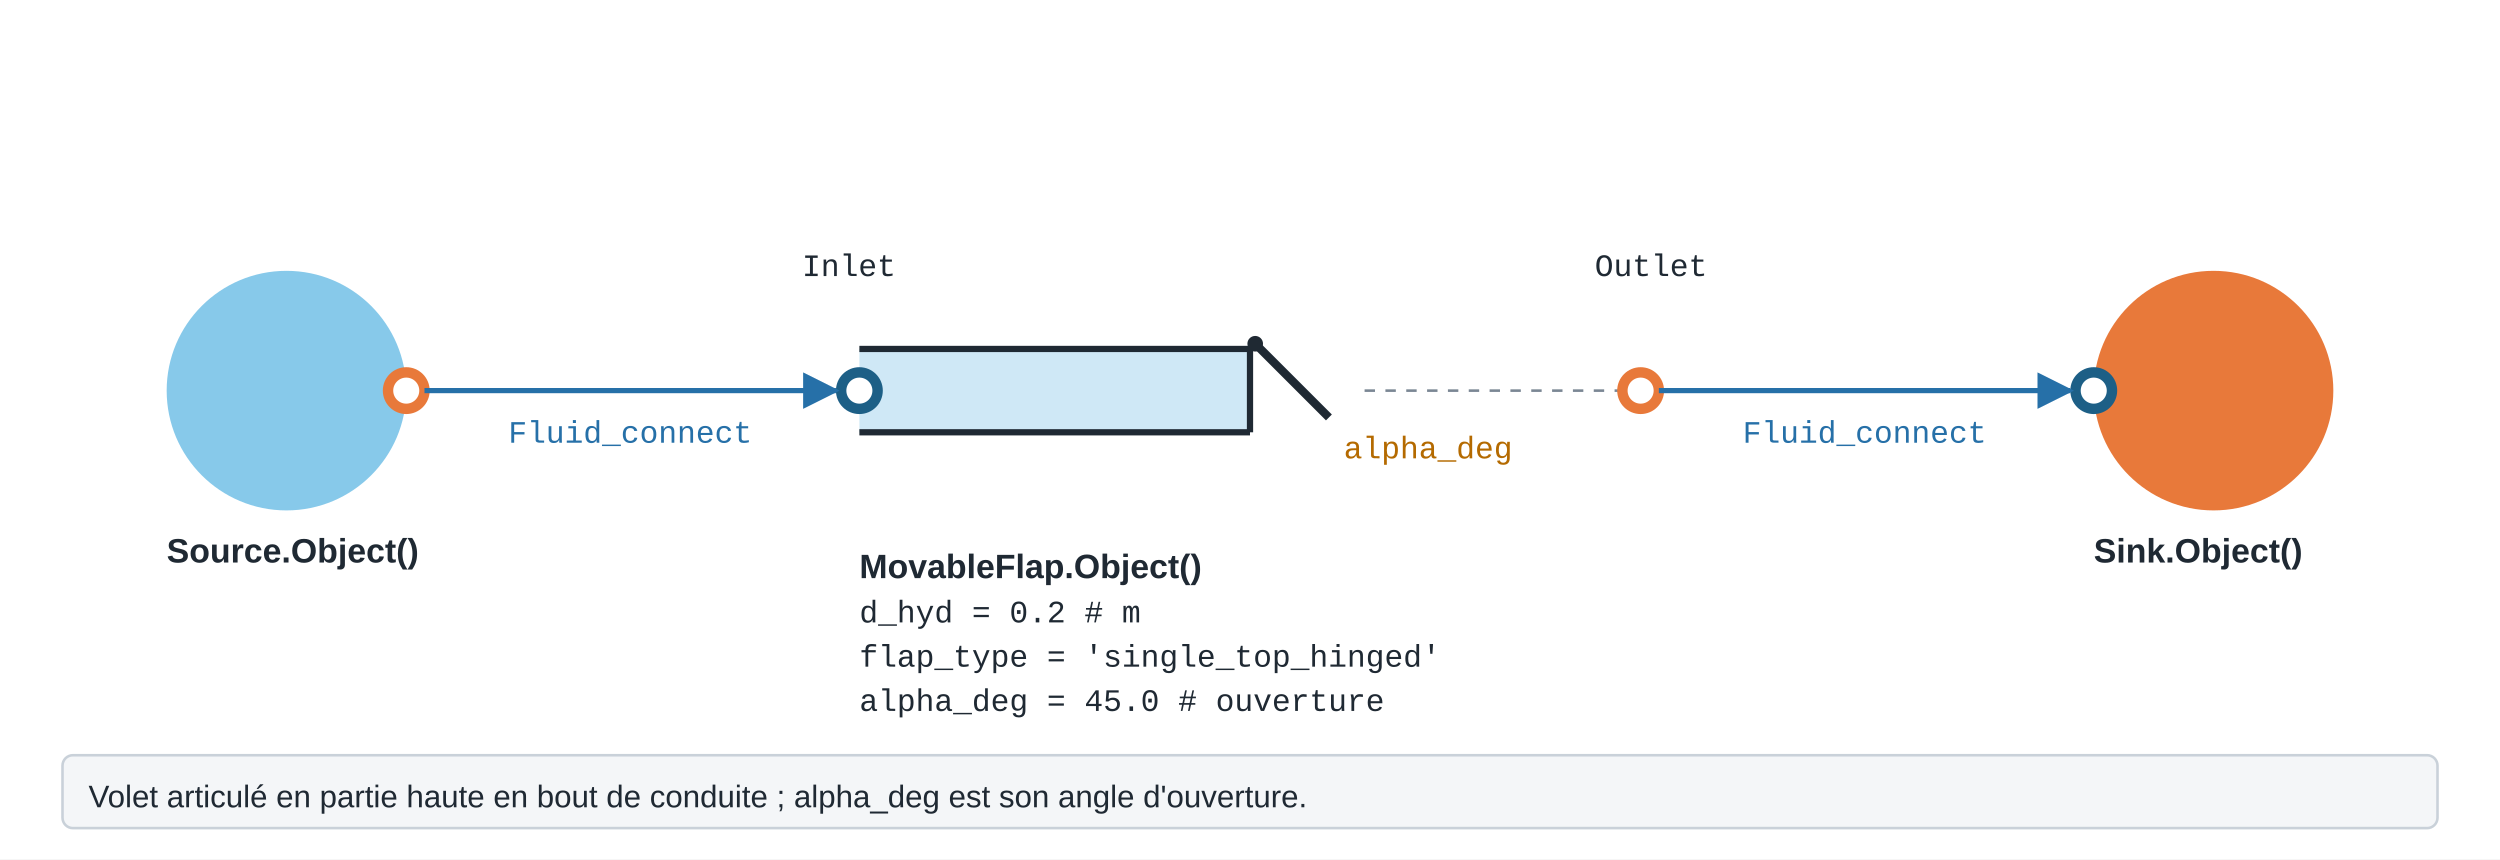
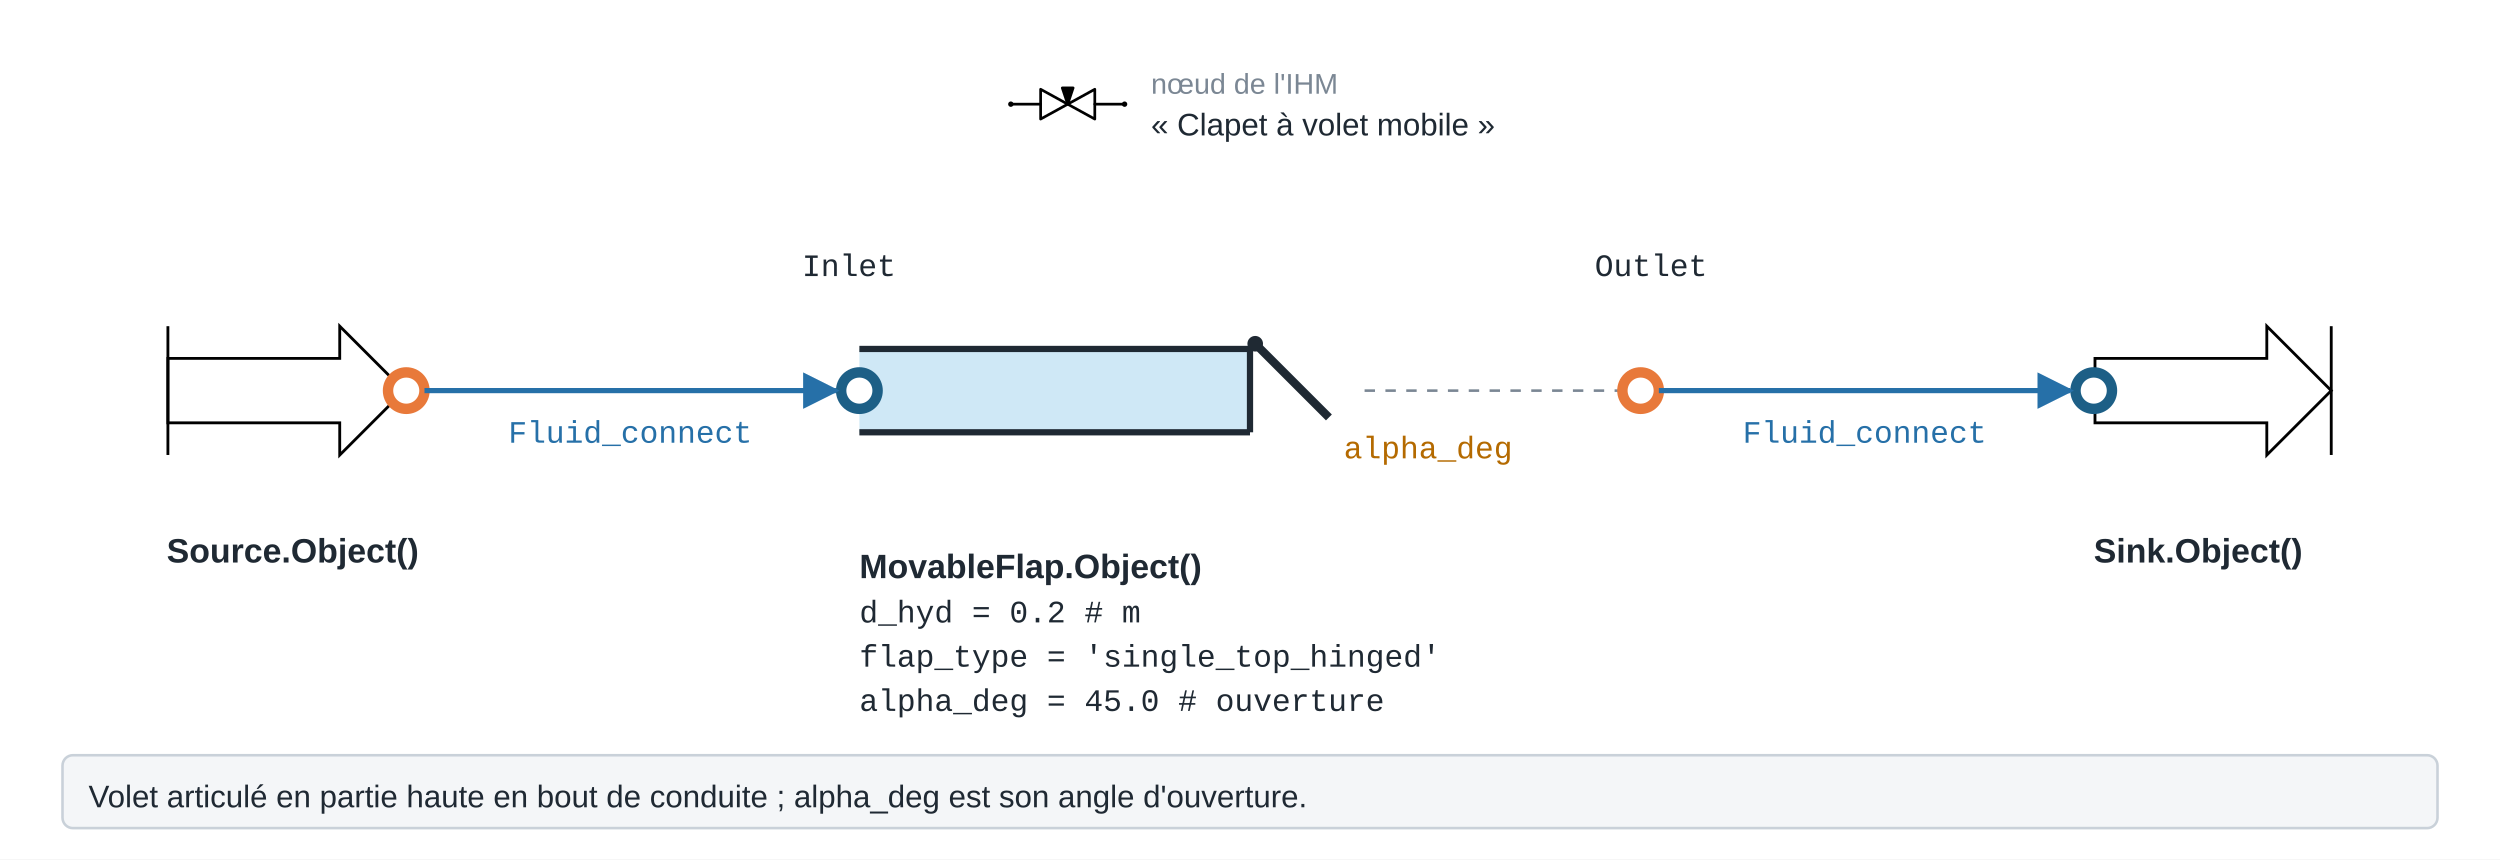
<svg xmlns="http://www.w3.org/2000/svg" width="960" height="330" viewBox="0 0 960 330" role="img" aria-label="Clapet à volet mobile">
  <defs>
    <marker id="fleche" viewBox="0 0 10 10" refX="9" refY="5" markerWidth="7" markerHeight="7" orient="auto-start-end">
      <path d="M 0 0 L 10 5 L 0 10 z" fill="#1f2933" />
    </marker>
    <marker id="fleche_cote" viewBox="0 0 10 10" refX="9" refY="5" markerWidth="6" markerHeight="6" orient="auto-start-end">
      <path d="M 0 0 L 10 5 L 0 10 z" fill="#b46a00" />
    </marker>
    <marker id="fleche_flux" viewBox="0 0 10 10" refX="9" refY="5" markerWidth="7" markerHeight="7" orient="auto-start-end">
      <path d="M 0 0 L 10 5 L 0 10 z" fill="#2670a8" />
    </marker>
  </defs>
  <rect width="960" height="330" fill="#ffffff" />
-   <circle cx="110.0" cy="150.0" r="46.0" fill="#87c9ea" stroke="none" stroke-width="0.0" />
+   <g transform="translate(64.00 123.83) scale(0.3172)">
+     <g transform="translate(-91 -451)">
+       <path d="M92.5 494.5 300.5 494.5 300.5 455.5 378.5 533.5 300.5 611.501 300.5 572.501 92.5 572.501Z" stroke="#000000" stroke-width="3.438" stroke-miterlimit="8" fill="none" fill-rule="evenodd" />
+       <path d="M92.5 455.5 92.5 611.405" stroke="#000000" stroke-width="3.438" stroke-miterlimit="8" fill="none" fill-rule="evenodd" />
+     </g>
+   </g>
  <text x="64.0" y="216.0" fill="#1f2933" text-anchor="start" font-family="Segoe UI, Arial, Helvetica, sans-serif" font-size="13" font-weight="600">Source.Object()</text>
  <circle cx="156.0" cy="150.0" r="7.0" fill="#ffffff" stroke="#e8793a" stroke-width="4" />
-   <circle cx="850.0" cy="150.0" r="46.0" fill="#e8793a" stroke="none" stroke-width="0.0" />
+   <g transform="translate(804.00 123.83) scale(0.3172)">
+     <g transform="translate(-91 -671)">
+       <path d="M92.5 714.5 300.5 714.5 300.5 675.5 378.5 753.5 300.5 831.501 300.5 792.501 92.5 792.501Z" stroke="#000000" stroke-width="3.438" stroke-miterlimit="8" fill="none" fill-rule="evenodd" />
+       <path d="M378.5 675.5 378.5 831.405" stroke="#000000" stroke-width="3.438" stroke-miterlimit="8" fill="none" fill-rule="evenodd" />
+     </g>
+   </g>
  <text x="804.0" y="216.0" fill="#1f2933" text-anchor="start" font-family="Segoe UI, Arial, Helvetica, sans-serif" font-size="13" font-weight="600">Sink.Object()</text>
+   <g transform="translate(384.00 14.00) scale(0.52)">
+     <g fill="none" stroke="#000000" stroke-width="2" stroke-linecap="round" stroke-linejoin="round">
+       <polygon points="30,39 30,61 50,50" />
+       <polygon points="70,39 70,61 50,50" />
+       <polygon points="46,38 54,38 50,50" fill="#000000" />
+       <line x1="30" y1="50" x2="8" y2="50" />
+       <line x1="70" y1="50" x2="92" y2="50" />
+     </g>
+     <g class="ports">
+       <circle class="port" cx="8" cy="50" r="2.0" fill="#000000" stroke="none" data-port="port-w" data-dir="w" data-role="inlet" />
+       <circle class="port" cx="92" cy="50" r="2.0" fill="#000000" stroke="none" data-port="port-e" data-dir="e" data-role="outlet" />
+     </g>
+   </g>
+   <text x="442.0" y="36.0" fill="#7b8794" text-anchor="start" font-family="Segoe UI, Arial, Helvetica, sans-serif" font-size="11">nœud de l'IHM</text>
+   <text x="442.0" y="52.0" fill="#1f2933" text-anchor="start" font-family="Segoe UI, Arial, Helvetica, sans-serif" font-size="12">« Clapet à volet mobile »</text>
  <circle cx="804.0" cy="150.0" r="7.0" fill="#ffffff" stroke="#1d5f86" stroke-width="4" />
  <rect x="330.0" y="134.0" width="150.0" height="32.0" rx="0" fill="#cfe8f6" stroke="none" stroke-width="0" />
  <line x1="330.0" y1="134.0" x2="480.0" y2="134.0" stroke="#1f2933" stroke-width="2.4" />
  <line x1="330.0" y1="166.0" x2="480.0" y2="166.0" stroke="#1f2933" stroke-width="2.4" />
  <line x1="480.0" y1="134.0" x2="480.0" y2="166.0" stroke="#1f2933" stroke-width="2.4" />
  <line x1="482.0" y1="132.0" x2="510.3" y2="160.3" stroke="#1f2933" stroke-width="3.2" />
  <circle cx="482.0" cy="132.0" r="3.0" fill="#1f2933" stroke="none" stroke-width="0.0" />
  <text x="516.0" y="176.0" fill="#b46a00" text-anchor="start" font-family="Consolas, Courier New, monospace" font-size="12">alpha_deg</text>
  <line x1="524.0" y1="150.0" x2="630.0" y2="150.0" stroke="#7b8794" stroke-width="1.0" stroke-dasharray="4 4" />
  <circle cx="330.0" cy="150.0" r="7.0" fill="#ffffff" stroke="#1d5f86" stroke-width="4" />
  <circle cx="630.0" cy="150.0" r="7.0" fill="#ffffff" stroke="#e8793a" stroke-width="4" />
  <text x="326.0" y="106.0" fill="#1f2933" text-anchor="middle" font-family="Consolas, Courier New, monospace" font-size="12">Inlet</text>
  <text x="634.0" y="106.0" fill="#1f2933" text-anchor="middle" font-family="Consolas, Courier New, monospace" font-size="12">Outlet</text>
  <polyline points="163.00,150.00 321.00,150.00" fill="none" stroke="#2670a8" stroke-width="2.0" stroke-linejoin="round" marker-end="url(#fleche_flux)" />
  <text x="242.0" y="170.0" fill="#2670a8" text-anchor="middle" font-family="Consolas, Courier New, monospace" font-size="12">Fluid_connect</text>
  <polyline points="637.00,150.00 795.00,150.00" fill="none" stroke="#2670a8" stroke-width="2.0" stroke-linejoin="round" marker-end="url(#fleche_flux)" />
  <text x="716.0" y="170.0" fill="#2670a8" text-anchor="middle" font-family="Consolas, Courier New, monospace" font-size="12">Fluid_connect</text>
  <text x="330.0" y="222.0" fill="#1f2933" text-anchor="start" font-family="Segoe UI, Arial, Helvetica, sans-serif" font-size="13" font-weight="600">MovableFlap.Object()</text>
  <text x="330.0" y="239.0" fill="#1f2933" text-anchor="start" font-family="Consolas, Courier New, monospace" font-size="12">d_hyd = 0.2                      # m</text>
  <text x="330.0" y="256.0" fill="#1f2933" text-anchor="start" font-family="Consolas, Courier New, monospace" font-size="12">flap_type = 'single_top_hinged'</text>
  <text x="330.0" y="273.0" fill="#1f2933" text-anchor="start" font-family="Consolas, Courier New, monospace" font-size="12">alpha_deg = 45.0                 # ouverture</text>
  <rect x="24.0" y="290.0" width="912.0" height="28.0" rx="4" fill="#f4f6f8" stroke="#c9d1d9" stroke-width="1.0" />
  <text x="34.0" y="310.0" fill="#1f2933" text-anchor="start" font-family="Segoe UI, Arial, Helvetica, sans-serif" font-size="12">Volet articulé en partie haute en bout de conduite ; alpha_deg est son angle d'ouverture.</text>
</svg>
